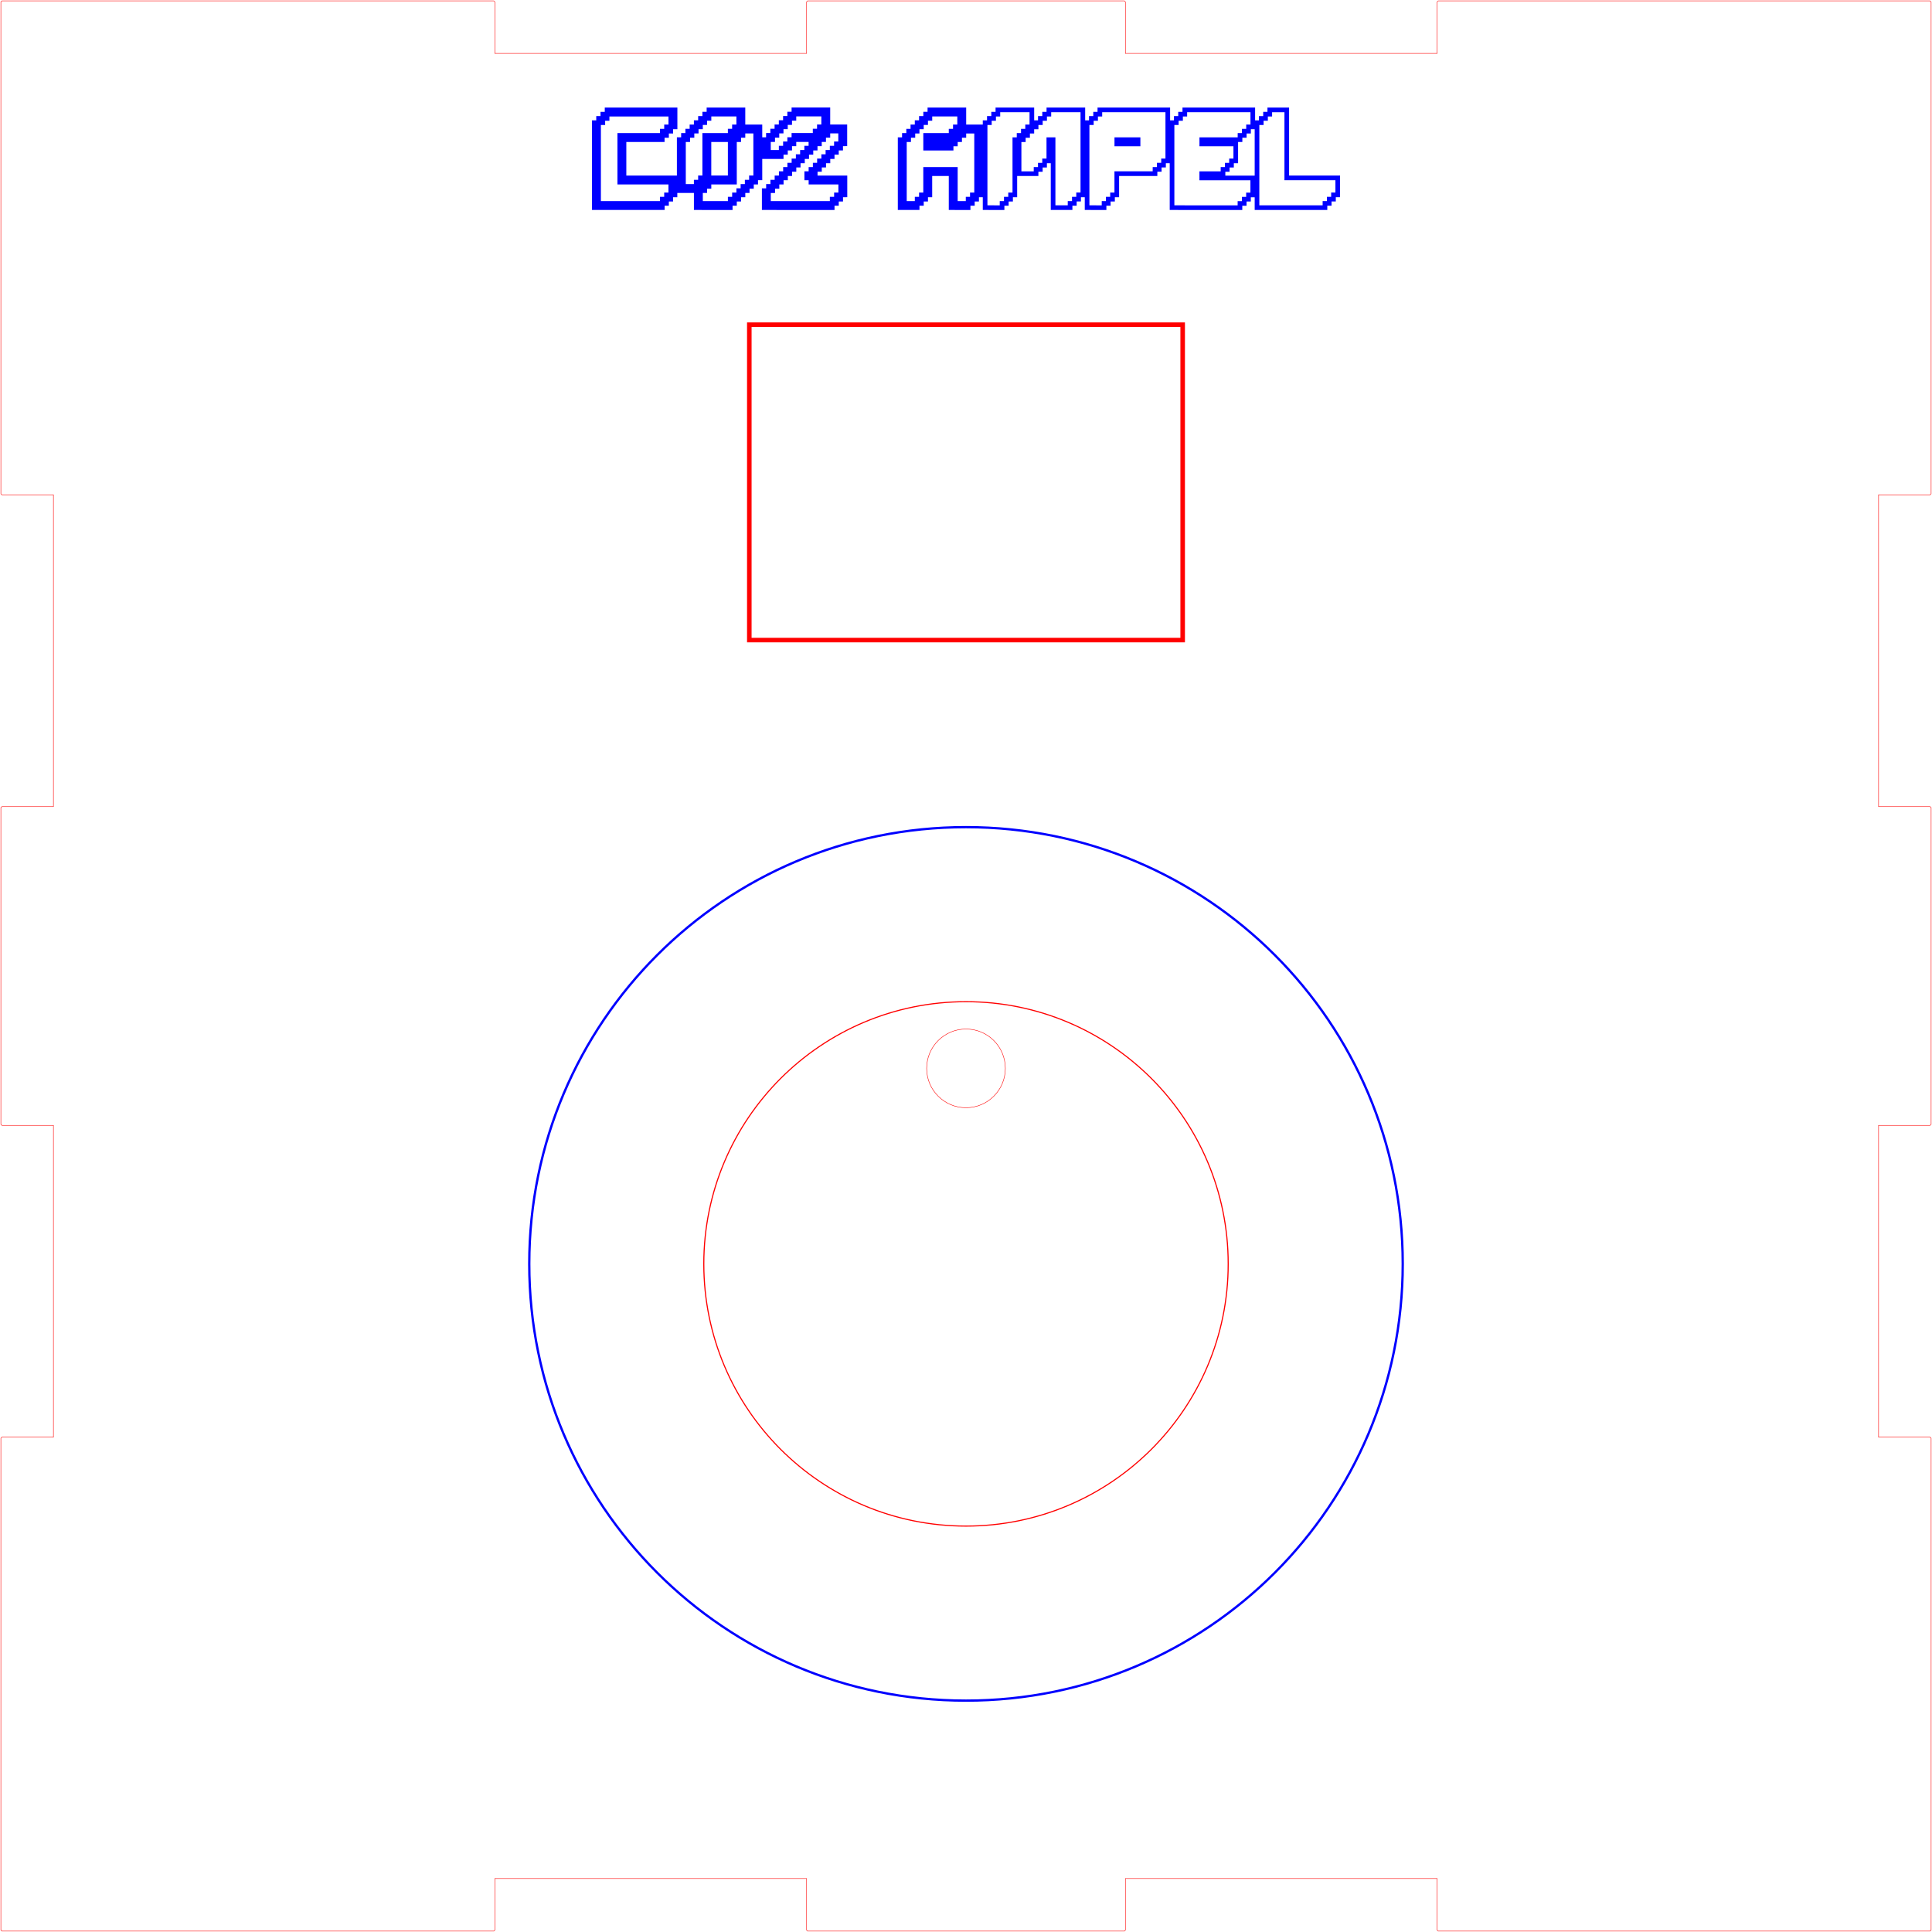
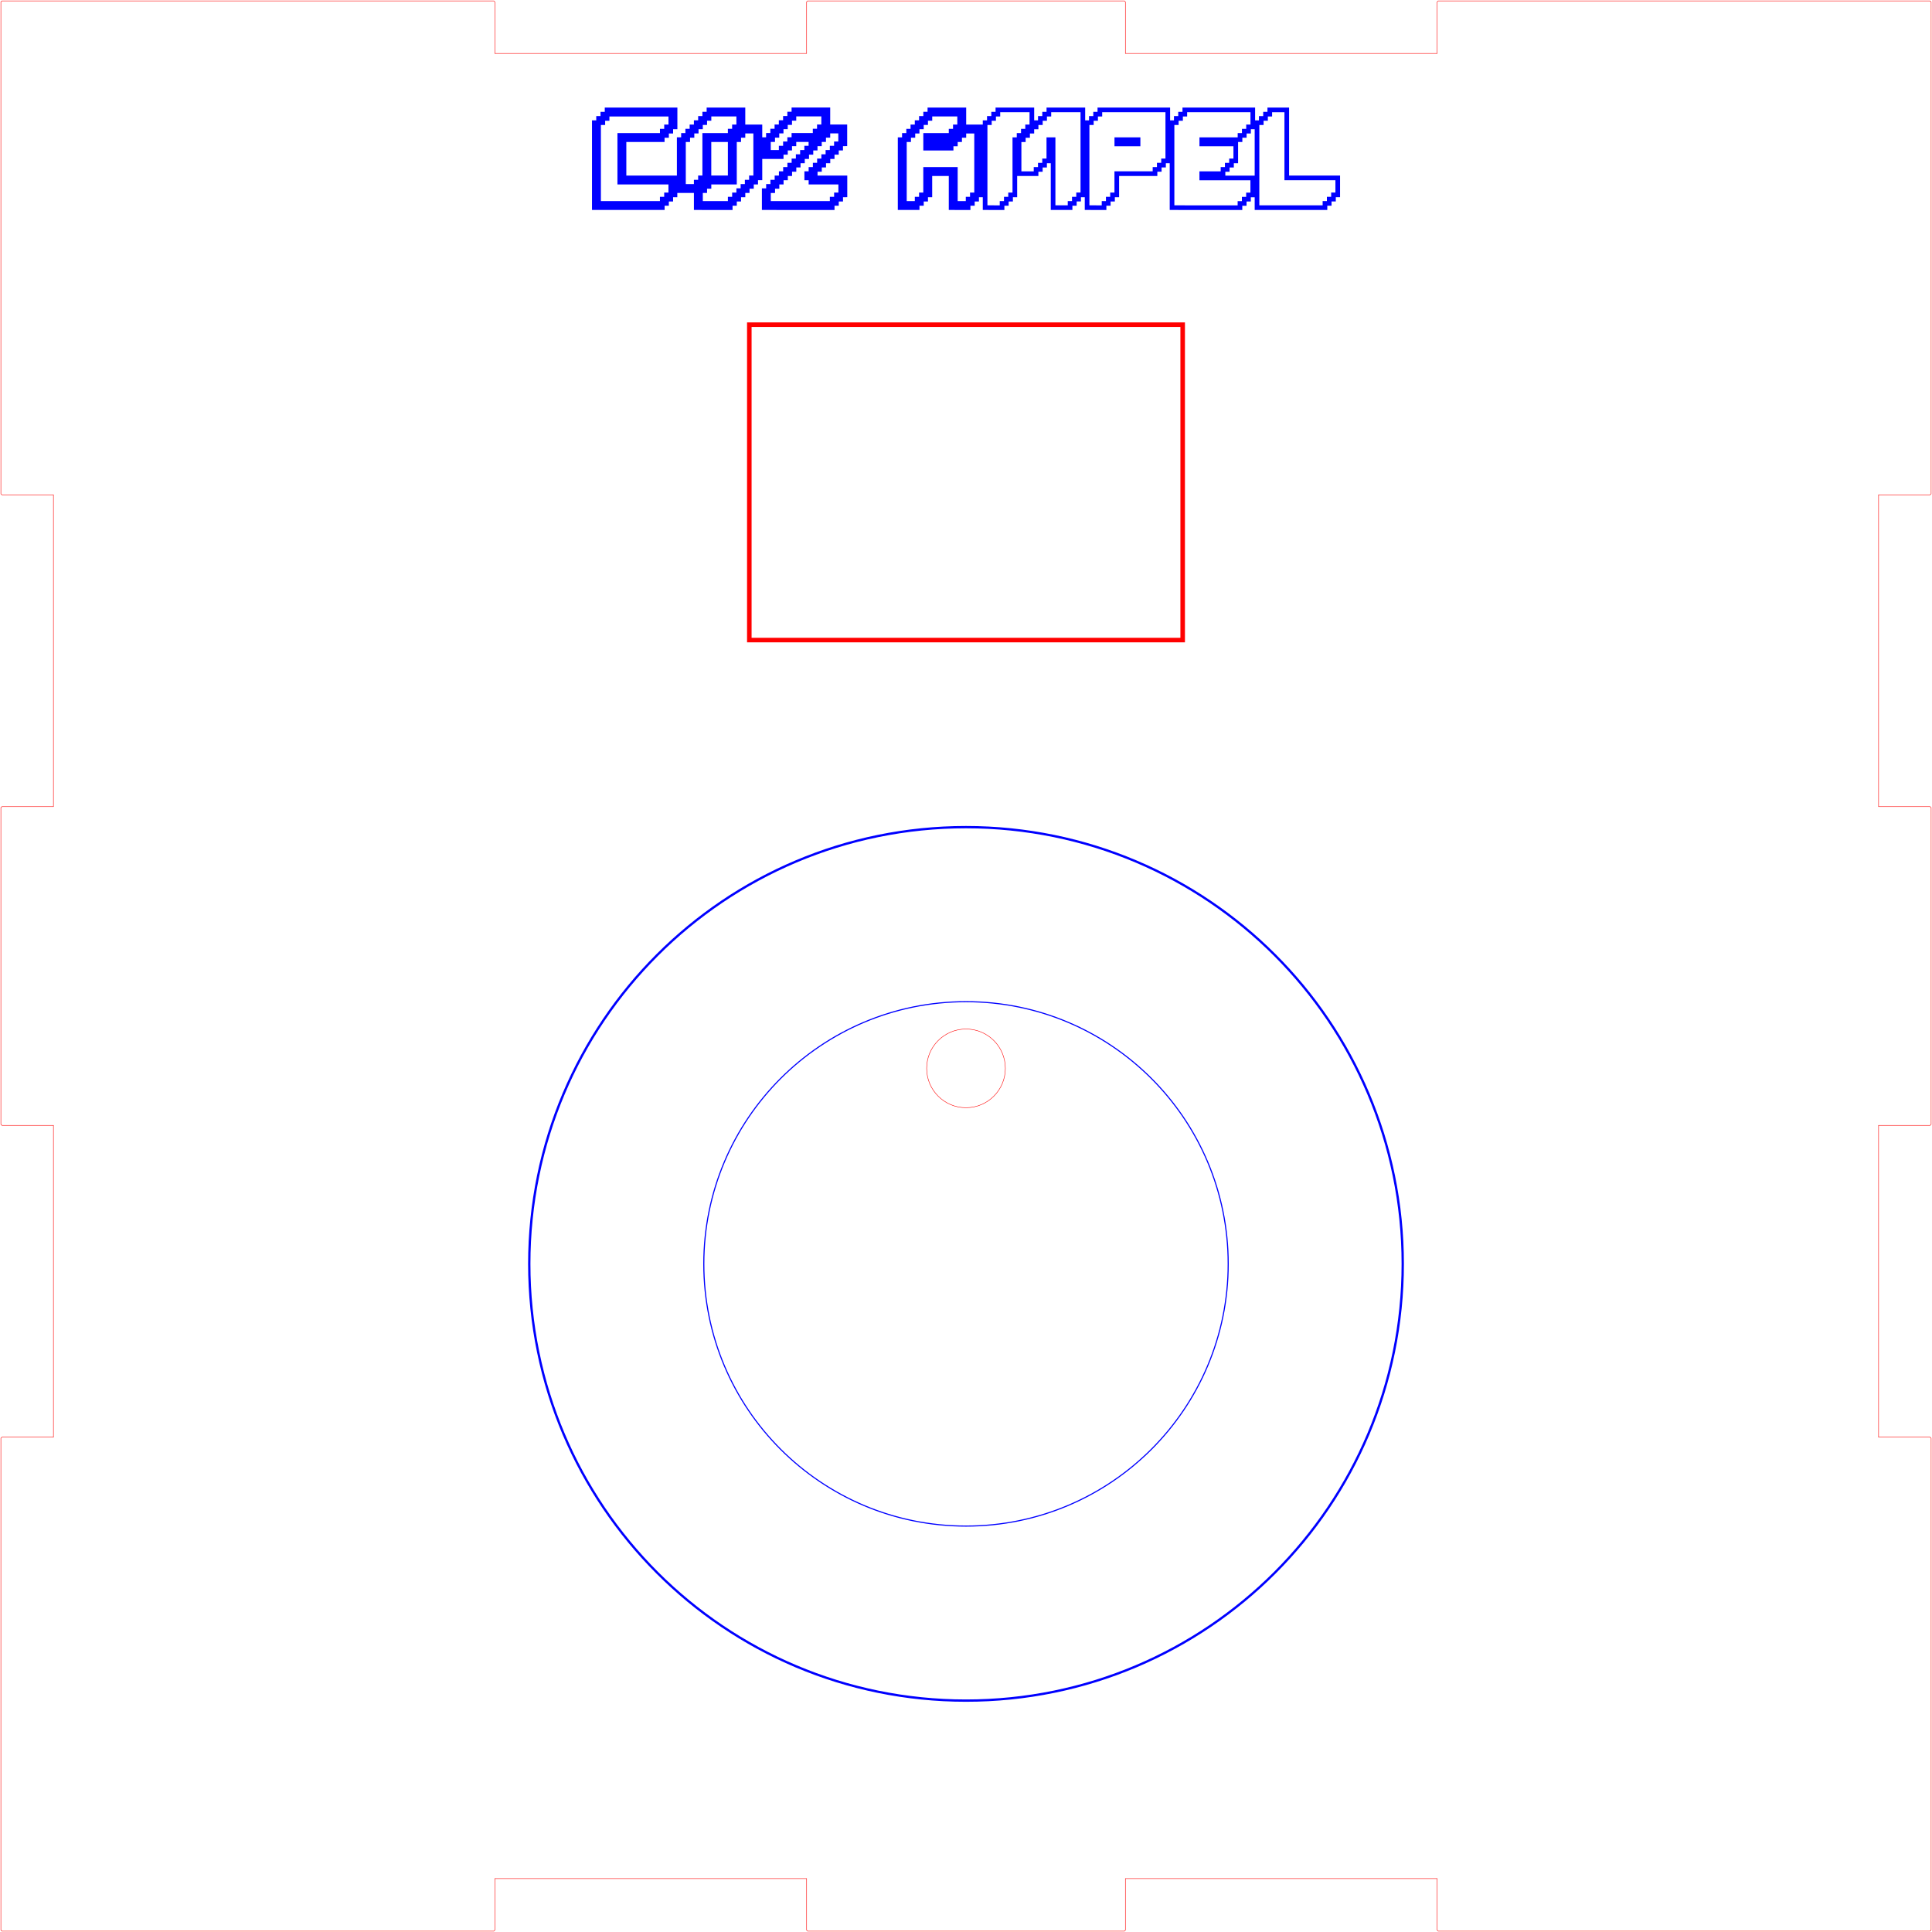
<svg xmlns="http://www.w3.org/2000/svg" width="110.3mm" height="110.3mm" viewBox="0 0 110.3 110.3" version="1.1" id="svg3567">
  <defs id="defs3561" />
  <g id="layer1" transform="translate(20.30327,-37.74772)">
-     <g transform="translate(-20.30327,-73.33561)" id="g2928">
-       <path style="font-size:12px;vector-effect:non-scaling-stroke;fill:none;fill-rule:evenodd;stroke:#ff0000;stroke-width:0.1;stroke-linecap:round" id="front_outsideCutPath" d="m 28.25,221.274 v -2.941 h 17.8 v 2.941 l 0.059,0.059 h 18.082 l 0.059,-0.059 v -2.941 h 17.8 v 2.941 l 0.059,0.059 h 28.082 l 0.059,-0.059 v -28.082 l -0.059,-0.059 h -2.941 v -17.8 h 2.941 l 0.059,-0.059 v -18.082 l -0.059,-0.059 h -2.941 v -17.8 h 2.941 l 0.059,-0.059 v -28.082 l -0.059,-0.059 H 82.109 l -0.059,0.059 v 2.941 h -17.8 v -2.941 l -0.059,-0.059 H 46.109 l -0.059,0.059 v 2.941 h -17.8 v -2.941 l -0.059,-0.059 H 0.109 l -0.059,0.059 v 28.082 l 0.059,0.059 H 3.05 v 17.8 H 0.109 l -0.059,0.059 v 18.082 l 0.059,0.059 H 3.05 v 17.8 H 0.109 l -0.059,0.059 v 28.082 l 0.059,0.059 h 28.082 z" />
-       <ellipse style="opacity:1;fill:none;fill-opacity:0.51;stroke:#0000ff;stroke-width:0.132;stroke-miterlimit:4;stroke-dasharray:none;stroke-dashoffset:0;stroke-opacity:1" id="path5237" cx="55.15" cy="183.24" rx="24.934" ry="24.934" />
-       <rect style="opacity:1;fill:none;fill-opacity:1;stroke:#ff0000;stroke-width:0.259;stroke-miterlimit:4;stroke-dasharray:none;stroke-dashoffset:0;stroke-opacity:1" id="rect5239" width="24.741" height="18.006" x="42.779" y="129.62" />
-       <g aria-label="CO2 Ampel" style="font-style:normal;font-variant:normal;font-weight:normal;font-stretch:normal;font-size:7.761px;line-height:1.25;font-family:'High Score';-inkscape-font-specification:'High Score';letter-spacing:0px;word-spacing:0px;fill:none;fill-opacity:1;stroke:#0000ff;stroke-width:0.265;stroke-opacity:1" id="text5255">
-         <path d="m 37.809,122.696 v -0.243 h 0.243 v 0.243 z m 0.243,-0.243 v -0.243 h 0.243 v 0.243 z m 0.243,-0.243 v -0.728 H 35.383 v -2.668 h 2.425 v 0.243 h -2.183 v 2.183 h 2.91 v 0.97 z m -0.485,-3.395 v -0.243 h 0.243 v 0.243 z m 0.243,-0.243 v -0.243 h 0.243 v 0.243 z m -4.123,4.366 v -4.851 h 0.243 v 4.608 h 3.638 v 0.243 z m 0.243,-4.851 v -0.243 h 0.243 v 0.243 z m 0.243,-0.243 v -0.243 h 0.243 v 0.243 z m 3.881,0.485 v -0.728 h -3.638 v -0.243 h 3.881 v 0.97 z" style="fill:none;fill-opacity:1;stroke:#0000ff;stroke-width:0.265;stroke-opacity:1" id="path8144" />
-         <path d="m 41.689,122.696 v -0.243 h 0.243 v 0.243 z m 0.243,-0.243 v -0.243 h 0.243 v 0.243 z m -2.183,0.485 v -0.97 h 0.243 v 0.728 h 1.698 v 0.243 z m 2.425,-0.728 v -0.243 h 0.243 v 0.243 z m -2.183,-0.243 v -0.243 h 0.243 v 0.243 z m 2.425,0 v -0.243 h 0.243 v 0.243 z m -2.668,-0.243 v -0.243 h 0.243 v 0.243 z m 0.485,0 v -0.243 h 0.243 v 0.243 z m 2.425,0 v -0.243 h 0.243 v 0.243 z m -2.668,-0.243 v -0.243 h 0.243 v 0.243 z m 2.91,0 v -0.243 h 0.243 v 0.243 z m -4.123,0.485 v -2.91 h 0.243 v 2.668 h 0.728 v 0.243 z m 1.698,-0.485 v -0.243 h 1.213 v -2.183 h 0.243 v 2.425 z m -1.455,-2.425 v -0.243 h 0.243 v 0.243 z m 1.213,2.183 v -2.425 h 1.455 v 0.243 h -1.213 v 2.183 z m 1.698,-2.183 v -0.243 h 0.243 v 0.243 z m -2.668,-0.243 v -0.243 h 0.243 v 0.243 z m 2.425,0 v -0.243 h 0.243 v 0.243 z m 0.485,0 v -0.243 h 0.243 v 0.243 z m -2.668,-0.243 v -0.243 h 0.243 v 0.243 z m 2.425,0 v -0.243 h 0.243 v 0.243 z m 1.213,2.668 v -2.668 h -0.728 v -0.243 h 0.97 v 2.91 z m -3.395,-2.91 v -0.243 h 0.243 v 0.243 z m 0.243,-0.243 v -0.243 h 0.243 v 0.243 z m 0.243,-0.243 v -0.243 h 0.243 v 0.243 z m 1.94,0.485 v -0.728 h -1.698 v -0.243 h 1.94 v 0.97 z" style="fill:none;fill-opacity:1;stroke:#0000ff;stroke-width:0.265;stroke-opacity:1" id="path8146" />
-         <path d="m 47.51,122.696 v -0.243 h 0.243 v 0.243 z m 0.243,-0.243 v -0.243 h 0.243 v 0.243 z m -4.123,0.485 v -0.97 h 0.243 v 0.728 h 3.638 v 0.243 z m 0.243,-0.97 v -0.243 h 0.243 v 0.243 z m 0.243,-0.243 v -0.243 h 0.243 v 0.243 z m 0.243,-0.243 v -0.243 h 0.243 v 0.243 z m 3.638,0.728 v -0.728 h -1.698 v -0.243 h 1.94 v 0.97 z m -3.395,-0.97 v -0.243 h 0.243 v 0.243 z m 1.455,0 v -0.243 h 0.243 v 0.243 z m -1.213,-0.243 v -0.243 h 0.243 v 0.243 z m 1.455,0 v -0.243 h 0.243 v 0.243 z m -1.213,-0.243 v -0.243 h 0.243 v 0.243 z m 1.455,0 v -0.243 h 0.243 v 0.243 z m -1.213,-0.243 v -0.243 h 0.243 v 0.243 z m 1.455,0 v -0.243 h 0.243 v 0.243 z m -1.213,-0.243 v -0.243 h 0.243 v 0.243 z m 1.455,0 v -0.243 h 0.243 v 0.243 z m -1.213,-0.243 v -0.243 h 0.243 v 0.243 z m 1.455,0 v -0.243 h 0.243 v 0.243 z m -2.668,-0.243 v -0.243 h 0.243 v 0.243 z m 1.455,0 v -0.243 h 0.243 v 0.243 z m 1.455,0 v -0.243 h 0.243 v 0.243 z m -2.668,-0.243 v -0.243 h 0.243 v 0.243 z m 1.455,0 v -0.243 h 0.243 v 0.243 z m 1.455,0 v -0.243 h 0.243 v 0.243 z m -4.123,0.485 v -0.97 h 0.243 v 0.728 h 0.728 v 0.243 z m 1.455,-0.728 v -0.243 h 0.243 v 0.243 z m 1.455,0 v -0.243 h 0.243 v 0.243 z m -2.668,-0.243 v -0.243 h 0.243 v 0.243 z m 1.455,0 v -0.243 h 1.213 v 0.243 z m 1.455,0 v -0.243 h 0.243 v 0.243 z m -2.668,-0.243 v -0.243 h 0.243 v 0.243 z m 2.425,0 v -0.243 h 0.243 v 0.243 z m 0.485,0 v -0.243 h 0.243 v 0.243 z m -2.668,-0.243 v -0.243 h 0.243 v 0.243 z m 2.425,0 v -0.243 h 0.243 v 0.243 z m 1.213,0.728 v -0.728 h -0.728 v -0.243 h 0.97 v 0.97 z m -3.395,-0.97 v -0.243 h 0.243 v 0.243 z m 0.243,-0.243 v -0.243 h 0.243 v 0.243 z m 0.243,-0.243 v -0.243 h 0.243 v 0.243 z m 1.94,0.485 v -0.728 h -1.698 v -0.243 h 1.94 v 0.97 z" style="fill:none;fill-opacity:1;stroke:#0000ff;stroke-width:0.265;stroke-opacity:1" id="path8148" />
-         <path d="m 52.361,122.696 v -0.243 h 0.243 v 0.243 z m 2.91,0 v -0.243 h 0.243 v 0.243 z m -2.668,-0.243 v -0.243 h 0.243 v 0.243 z m 2.91,0 v -0.243 h 0.243 v 0.243 z m -1.213,0.485 v -1.94 h -1.213 v 1.213 h -0.243 v -1.455 h 1.698 v 1.94 h 0.728 v 0.243 z m -2.91,0 v -3.881 h 0.243 v 3.638 h 0.728 v 0.243 z m 2.91,-3.638 v -0.243 h 0.243 v 0.243 z m -2.668,-0.243 v -0.243 h 0.243 v 0.243 z m 1.213,0.485 v -0.728 h 1.455 v 0.243 h -1.213 v 0.243 h 1.213 v 0.243 z m 1.698,-0.485 v -0.243 h 0.243 v 0.243 z m -2.668,-0.243 v -0.243 h 0.243 v 0.243 z m 2.425,0 v -0.243 h 0.243 v 0.243 z m 0.485,0 v -0.243 h 0.243 v 0.243 z m -2.668,-0.243 v -0.243 h 0.243 v 0.243 z m 2.425,0 v -0.243 h 0.243 v 0.243 z m 1.213,3.638 v -3.638 h -0.728 v -0.243 h 0.97 v 3.881 z m -3.395,-3.881 v -0.243 h 0.243 v 0.243 z m 0.243,-0.243 v -0.243 h 0.243 v 0.243 z m 0.243,-0.243 v -0.243 h 0.243 v 0.243 z m 1.94,0.485 v -0.728 h -1.698 v -0.243 h 1.94 v 0.97 z" style="fill:none;fill-opacity:1;stroke:#0000ff;stroke-width:0.265;stroke-opacity:1" id="path8150" />
-         <path d="m 56.241,122.938 v -4.851 h 0.243 v -0.243 h 0.243 v -0.243 h 0.243 v -0.243 h 1.94 v 0.97 h -0.243 v 0.243 h -0.243 v 0.243 h -0.243 v 0.243 h -0.243 v 3.153 h -0.243 v 0.243 h -0.243 v 0.243 h -0.243 v 0.243 z m 3.881,0 v -3.881 h -0.243 v 1.213 h -0.243 v 0.243 h -0.243 v 0.243 h -0.243 v 0.243 h -0.97 v -1.94 h 0.243 v -0.243 h 0.243 v -0.243 h 0.243 v -0.243 h 0.243 v -0.243 h 0.243 v -0.243 h 0.243 v -0.243 h 0.243 v -0.243 h 1.94 v 4.851 h -0.243 v 0.243 h -0.243 v 0.243 H 61.092 v 0.243 z" style="fill:none;fill-opacity:1;stroke:#0000ff;stroke-width:0.265;stroke-opacity:1" id="path8152" />
-         <path d="m 64.973,119.3 v -0.243 h -1.213 v 0.243 z m -2.91,3.638 v -4.851 h 0.243 v -0.243 h 0.243 v -0.243 h 0.243 v -0.243 H 66.67 v 2.91 h -0.243 v 0.243 h -0.243 v 0.243 h -0.243 v 0.243 h -2.183 v 1.213 h -0.243 v 0.243 h -0.243 v 0.243 H 63.032 v 0.243 z" style="fill:none;fill-opacity:1;stroke:#0000ff;stroke-width:0.265;stroke-opacity:1" id="path8154" />
-         <path d="m 66.913,122.938 v -4.851 h 0.243 v -0.243 h 0.243 v -0.243 h 0.243 v -0.243 h 3.881 v 0.97 h -0.243 v 0.243 h -0.243 v 0.243 h -0.243 v 0.243 h -2.183 v 0.243 h 1.94 v 0.97 H 70.308 v 0.243 h -0.243 v 0.243 H 69.823 v 0.243 h -1.213 v 0.243 h 2.91 v 0.97 h -0.243 v 0.243 h -0.243 v 0.243 h -0.243 v 0.243 z" style="fill:none;fill-opacity:1;stroke:#0000ff;stroke-width:0.265;stroke-opacity:1" id="path8156" />
-         <path d="m 71.764,122.938 v -4.851 h 0.243 v -0.243 h 0.243 v -0.243 h 0.243 v -0.243 h 0.97 v 3.881 h 2.91 v 0.97 h -0.243 v 0.243 H 75.887 v 0.243 h -0.243 v 0.243 z" style="fill:none;fill-opacity:1;stroke:#0000ff;stroke-width:0.265;stroke-opacity:1" id="path8158" />
-       </g>
-       <circle r="2.246" cy="172.078" cx="55.15" id="path838" style="opacity:1;fill:none;fill-opacity:1;fill-rule:evenodd;stroke:#ff0000;stroke-width:0.026;stroke-linecap:round;stroke-linejoin:round;stroke-miterlimit:4;stroke-dasharray:none;stroke-opacity:1" />
-       <circle r="14.969" cy="183.24" cx="55.15" id="path1714" style="opacity:1;fill:none;fill-opacity:1;fill-rule:evenodd;stroke:#ff0000;stroke-width:0.063;stroke-linecap:round;stroke-linejoin:miter;stroke-miterlimit:4;stroke-dasharray:none;stroke-opacity:1" />
+     <path d="m 7.947,147.939 v -2.941 h 17.8 v 2.941 l 0.059,0.059 h 18.082 l 0.059,-0.059 v -2.941 h 17.8 v 2.941 l 0.059,0.059 h 28.082 l 0.059,-0.059 v -28.082 l -0.059,-0.059 h -2.941 v -17.8 h 2.941 l 0.059,-0.059 V 83.857 l -0.059,-0.059 h -2.941 v -17.8 h 2.941 l 0.059,-0.059 v -28.082 l -0.059,-0.059 h -28.082 l -0.059,0.059 v 2.941 h -17.8 v -2.941 l -0.059,-0.059 h -18.082 l -0.059,0.059 v 2.941 h -17.8 v -2.941 l -0.059,-0.059 h -28.082 l -0.059,0.059 v 28.082 l 0.059,0.059 h 2.941 v 17.8 h -2.941 l -0.059,0.059 v 18.082 l 0.059,0.059 h 2.941 v 17.8 h -2.941 l -0.059,0.059 v 28.082 l 0.059,0.059 h 28.082 z" id="front_outsideCutPath" style="font-size:12px;vector-effect:non-scaling-stroke;fill:none;fill-rule:evenodd;stroke:#ff0000;stroke-width:0.1;stroke-linecap:round" />
+     <ellipse ry="24.934" rx="24.934" cy="109.904" cx="34.847" id="path5237" style="opacity:1;fill:none;fill-opacity:0.51;stroke:#0000ff;stroke-width:0.132;stroke-miterlimit:4;stroke-dasharray:none;stroke-dashoffset:0;stroke-opacity:1" />
+     <rect y="56.284" x="22.476" height="18.006" width="24.741" id="rect5239" style="opacity:1;fill:none;fill-opacity:1;stroke:#ff0000;stroke-width:0.259;stroke-miterlimit:4;stroke-dasharray:none;stroke-dashoffset:0;stroke-opacity:1" />
+     <g id="text5255" style="font-style:normal;font-variant:normal;font-weight:normal;font-stretch:normal;font-size:7.761px;line-height:1.25;font-family:'High Score';-inkscape-font-specification:'High Score';letter-spacing:0px;word-spacing:0px;fill:none;fill-opacity:1;stroke:#0000ff;stroke-width:0.265;stroke-opacity:1" aria-label="CO2 Ampel" transform="translate(-20.30327,-73.33561)">
+       <path id="path8144" style="fill:none;fill-opacity:1;stroke:#0000ff;stroke-width:0.265;stroke-opacity:1" d="m 37.809,122.696 v -0.243 h 0.243 v 0.243 z m 0.243,-0.243 v -0.243 h 0.243 v 0.243 z m 0.243,-0.243 v -0.728 H 35.383 v -2.668 h 2.425 v 0.243 h -2.183 v 2.183 h 2.91 v 0.97 z m -0.485,-3.395 v -0.243 h 0.243 v 0.243 z m 0.243,-0.243 v -0.243 h 0.243 v 0.243 z m -4.123,4.366 v -4.851 h 0.243 v 4.608 h 3.638 v 0.243 z m 0.243,-4.851 v -0.243 h 0.243 v 0.243 z m 0.243,-0.243 v -0.243 h 0.243 v 0.243 z m 3.881,0.485 v -0.728 h -3.638 v -0.243 h 3.881 v 0.97 z" />
+       <path id="path8146" style="fill:none;fill-opacity:1;stroke:#0000ff;stroke-width:0.265;stroke-opacity:1" d="m 41.689,122.696 v -0.243 h 0.243 v 0.243 z m 0.243,-0.243 v -0.243 h 0.243 v 0.243 z m -2.183,0.485 v -0.97 h 0.243 v 0.728 h 1.698 v 0.243 z m 2.425,-0.728 v -0.243 h 0.243 v 0.243 z m -2.183,-0.243 v -0.243 h 0.243 v 0.243 z m 2.425,0 v -0.243 h 0.243 v 0.243 z m -2.668,-0.243 v -0.243 h 0.243 v 0.243 z m 0.485,0 v -0.243 h 0.243 v 0.243 z m 2.425,0 v -0.243 h 0.243 v 0.243 z m -2.668,-0.243 v -0.243 h 0.243 v 0.243 z m 2.91,0 v -0.243 h 0.243 v 0.243 z m -4.123,0.485 v -2.91 h 0.243 v 2.668 h 0.728 v 0.243 z m 1.698,-0.485 v -0.243 h 1.213 v -2.183 h 0.243 v 2.425 z m -1.455,-2.425 v -0.243 h 0.243 v 0.243 z m 1.213,2.183 v -2.425 h 1.455 v 0.243 h -1.213 v 2.183 z m 1.698,-2.183 v -0.243 h 0.243 v 0.243 z m -2.668,-0.243 v -0.243 h 0.243 v 0.243 z m 2.425,0 v -0.243 h 0.243 v 0.243 z m 0.485,0 v -0.243 h 0.243 v 0.243 z m -2.668,-0.243 v -0.243 h 0.243 v 0.243 z m 2.425,0 v -0.243 h 0.243 v 0.243 z m 1.213,2.668 v -2.668 h -0.728 v -0.243 h 0.97 v 2.91 z m -3.395,-2.91 v -0.243 h 0.243 v 0.243 z m 0.243,-0.243 v -0.243 h 0.243 v 0.243 z m 0.243,-0.243 v -0.243 h 0.243 v 0.243 z m 1.94,0.485 v -0.728 h -1.698 v -0.243 h 1.94 v 0.97 z" />
+       <path id="path8148" style="fill:none;fill-opacity:1;stroke:#0000ff;stroke-width:0.265;stroke-opacity:1" d="m 47.51,122.696 v -0.243 h 0.243 v 0.243 z m 0.243,-0.243 v -0.243 h 0.243 v 0.243 z m -4.123,0.485 v -0.97 h 0.243 v 0.728 h 3.638 v 0.243 z m 0.243,-0.97 v -0.243 h 0.243 v 0.243 z m 0.243,-0.243 v -0.243 h 0.243 v 0.243 z m 0.243,-0.243 v -0.243 h 0.243 v 0.243 z m 3.638,0.728 v -0.728 h -1.698 v -0.243 h 1.94 v 0.97 z m -3.395,-0.97 v -0.243 h 0.243 v 0.243 z m 1.455,0 v -0.243 h 0.243 v 0.243 z m -1.213,-0.243 v -0.243 h 0.243 v 0.243 z m 1.455,0 v -0.243 h 0.243 v 0.243 z m -1.213,-0.243 v -0.243 h 0.243 v 0.243 z m 1.455,0 v -0.243 h 0.243 v 0.243 z m -1.213,-0.243 v -0.243 h 0.243 v 0.243 z m 1.455,0 v -0.243 h 0.243 v 0.243 z m -1.213,-0.243 v -0.243 h 0.243 v 0.243 z m 1.455,0 v -0.243 h 0.243 v 0.243 z m -1.213,-0.243 v -0.243 h 0.243 v 0.243 z m 1.455,0 v -0.243 h 0.243 v 0.243 z m -2.668,-0.243 v -0.243 h 0.243 v 0.243 z m 1.455,0 v -0.243 h 0.243 v 0.243 z m 1.455,0 v -0.243 h 0.243 v 0.243 z m -2.668,-0.243 v -0.243 h 0.243 v 0.243 z m 1.455,0 v -0.243 h 0.243 v 0.243 z m 1.455,0 v -0.243 h 0.243 v 0.243 z m -4.123,0.485 v -0.97 h 0.243 v 0.728 h 0.728 v 0.243 z m 1.455,-0.728 v -0.243 h 0.243 v 0.243 z m 1.455,0 v -0.243 h 0.243 v 0.243 z m -2.668,-0.243 v -0.243 h 0.243 v 0.243 z m 1.455,0 v -0.243 h 1.213 v 0.243 z m 1.455,0 v -0.243 h 0.243 v 0.243 z m -2.668,-0.243 v -0.243 h 0.243 v 0.243 z m 2.425,0 v -0.243 h 0.243 v 0.243 z m 0.485,0 v -0.243 h 0.243 v 0.243 z m -2.668,-0.243 v -0.243 h 0.243 v 0.243 z m 2.425,0 v -0.243 h 0.243 v 0.243 z m 1.213,0.728 v -0.728 h -0.728 v -0.243 h 0.97 v 0.97 z m -3.395,-0.97 v -0.243 h 0.243 v 0.243 z m 0.243,-0.243 v -0.243 h 0.243 v 0.243 z m 0.243,-0.243 v -0.243 h 0.243 v 0.243 z m 1.94,0.485 v -0.728 h -1.698 v -0.243 h 1.94 v 0.97 z" />
+       <path id="path8150" style="fill:none;fill-opacity:1;stroke:#0000ff;stroke-width:0.265;stroke-opacity:1" d="m 52.361,122.696 v -0.243 h 0.243 v 0.243 z m 2.91,0 v -0.243 h 0.243 v 0.243 z m -2.668,-0.243 v -0.243 h 0.243 v 0.243 z m 2.91,0 v -0.243 h 0.243 v 0.243 z m -1.213,0.485 v -1.94 h -1.213 v 1.213 h -0.243 v -1.455 h 1.698 v 1.94 h 0.728 v 0.243 z m -2.91,0 v -3.881 h 0.243 v 3.638 h 0.728 v 0.243 z m 2.91,-3.638 v -0.243 h 0.243 v 0.243 z m -2.668,-0.243 v -0.243 h 0.243 v 0.243 z m 1.213,0.485 v -0.728 h 1.455 v 0.243 h -1.213 v 0.243 h 1.213 v 0.243 z m 1.698,-0.485 v -0.243 h 0.243 v 0.243 z m -2.668,-0.243 v -0.243 h 0.243 v 0.243 z m 2.425,0 v -0.243 h 0.243 v 0.243 z m 0.485,0 v -0.243 h 0.243 v 0.243 z m -2.668,-0.243 v -0.243 h 0.243 v 0.243 z m 2.425,0 v -0.243 h 0.243 v 0.243 z m 1.213,3.638 v -3.638 h -0.728 v -0.243 h 0.97 v 3.881 z m -3.395,-3.881 v -0.243 h 0.243 v 0.243 z m 0.243,-0.243 v -0.243 h 0.243 v 0.243 z m 0.243,-0.243 v -0.243 h 0.243 v 0.243 z m 1.94,0.485 v -0.728 h -1.698 v -0.243 h 1.94 v 0.97 z" />
+       <path id="path8152" style="fill:none;fill-opacity:1;stroke:#0000ff;stroke-width:0.265;stroke-opacity:1" d="m 56.241,122.938 v -4.851 h 0.243 v -0.243 h 0.243 v -0.243 h 0.243 v -0.243 h 1.94 v 0.97 h -0.243 v 0.243 h -0.243 v 0.243 h -0.243 v 0.243 h -0.243 v 3.153 h -0.243 v 0.243 h -0.243 v 0.243 h -0.243 v 0.243 z m 3.881,0 v -3.881 h -0.243 v 1.213 h -0.243 v 0.243 h -0.243 v 0.243 h -0.243 v 0.243 h -0.97 v -1.94 h 0.243 v -0.243 h 0.243 v -0.243 h 0.243 v -0.243 h 0.243 v -0.243 h 0.243 v -0.243 h 0.243 v -0.243 h 0.243 v -0.243 h 1.94 v 4.851 h -0.243 v 0.243 h -0.243 v 0.243 H 61.092 v 0.243 z" />
+       <path id="path8154" style="fill:none;fill-opacity:1;stroke:#0000ff;stroke-width:0.265;stroke-opacity:1" d="m 64.973,119.3 v -0.243 h -1.213 v 0.243 z m -2.91,3.638 v -4.851 h 0.243 v -0.243 h 0.243 v -0.243 h 0.243 v -0.243 H 66.67 v 2.91 h -0.243 v 0.243 h -0.243 v 0.243 h -0.243 v 0.243 h -2.183 v 1.213 h -0.243 v 0.243 h -0.243 v 0.243 H 63.032 v 0.243 z" />
+       <path id="path8156" style="fill:none;fill-opacity:1;stroke:#0000ff;stroke-width:0.265;stroke-opacity:1" d="m 66.913,122.938 v -4.851 h 0.243 v -0.243 h 0.243 v -0.243 h 0.243 v -0.243 h 3.881 v 0.97 h -0.243 v 0.243 h -0.243 v 0.243 h -0.243 v 0.243 h -2.183 v 0.243 h 1.94 v 0.97 H 70.308 v 0.243 h -0.243 v 0.243 H 69.823 v 0.243 h -1.213 v 0.243 h 2.91 v 0.97 h -0.243 v 0.243 h -0.243 v 0.243 h -0.243 v 0.243 z" />
+       <path id="path8158" style="fill:none;fill-opacity:1;stroke:#0000ff;stroke-width:0.265;stroke-opacity:1" d="m 71.764,122.938 v -4.851 h 0.243 v -0.243 h 0.243 v -0.243 h 0.243 v -0.243 h 0.97 v 3.881 h 2.91 v 0.97 h -0.243 v 0.243 H 75.887 v 0.243 h -0.243 v 0.243 z" />
    </g>
+     <circle style="opacity:1;fill:none;fill-opacity:1;fill-rule:evenodd;stroke:#ff0000;stroke-width:0.026;stroke-linecap:round;stroke-linejoin:round;stroke-miterlimit:4;stroke-dasharray:none;stroke-opacity:1" id="path838" cx="34.847" cy="98.742" r="2.246" />
+     <circle style="opacity:1;fill:none;fill-opacity:1;fill-rule:evenodd;stroke:#0000ff;stroke-width:0.063;stroke-linecap:round;stroke-linejoin:miter;stroke-miterlimit:4;stroke-dasharray:none;stroke-opacity:1" id="path1714" cx="34.847" cy="109.904" r="14.969" />
  </g>
</svg>
